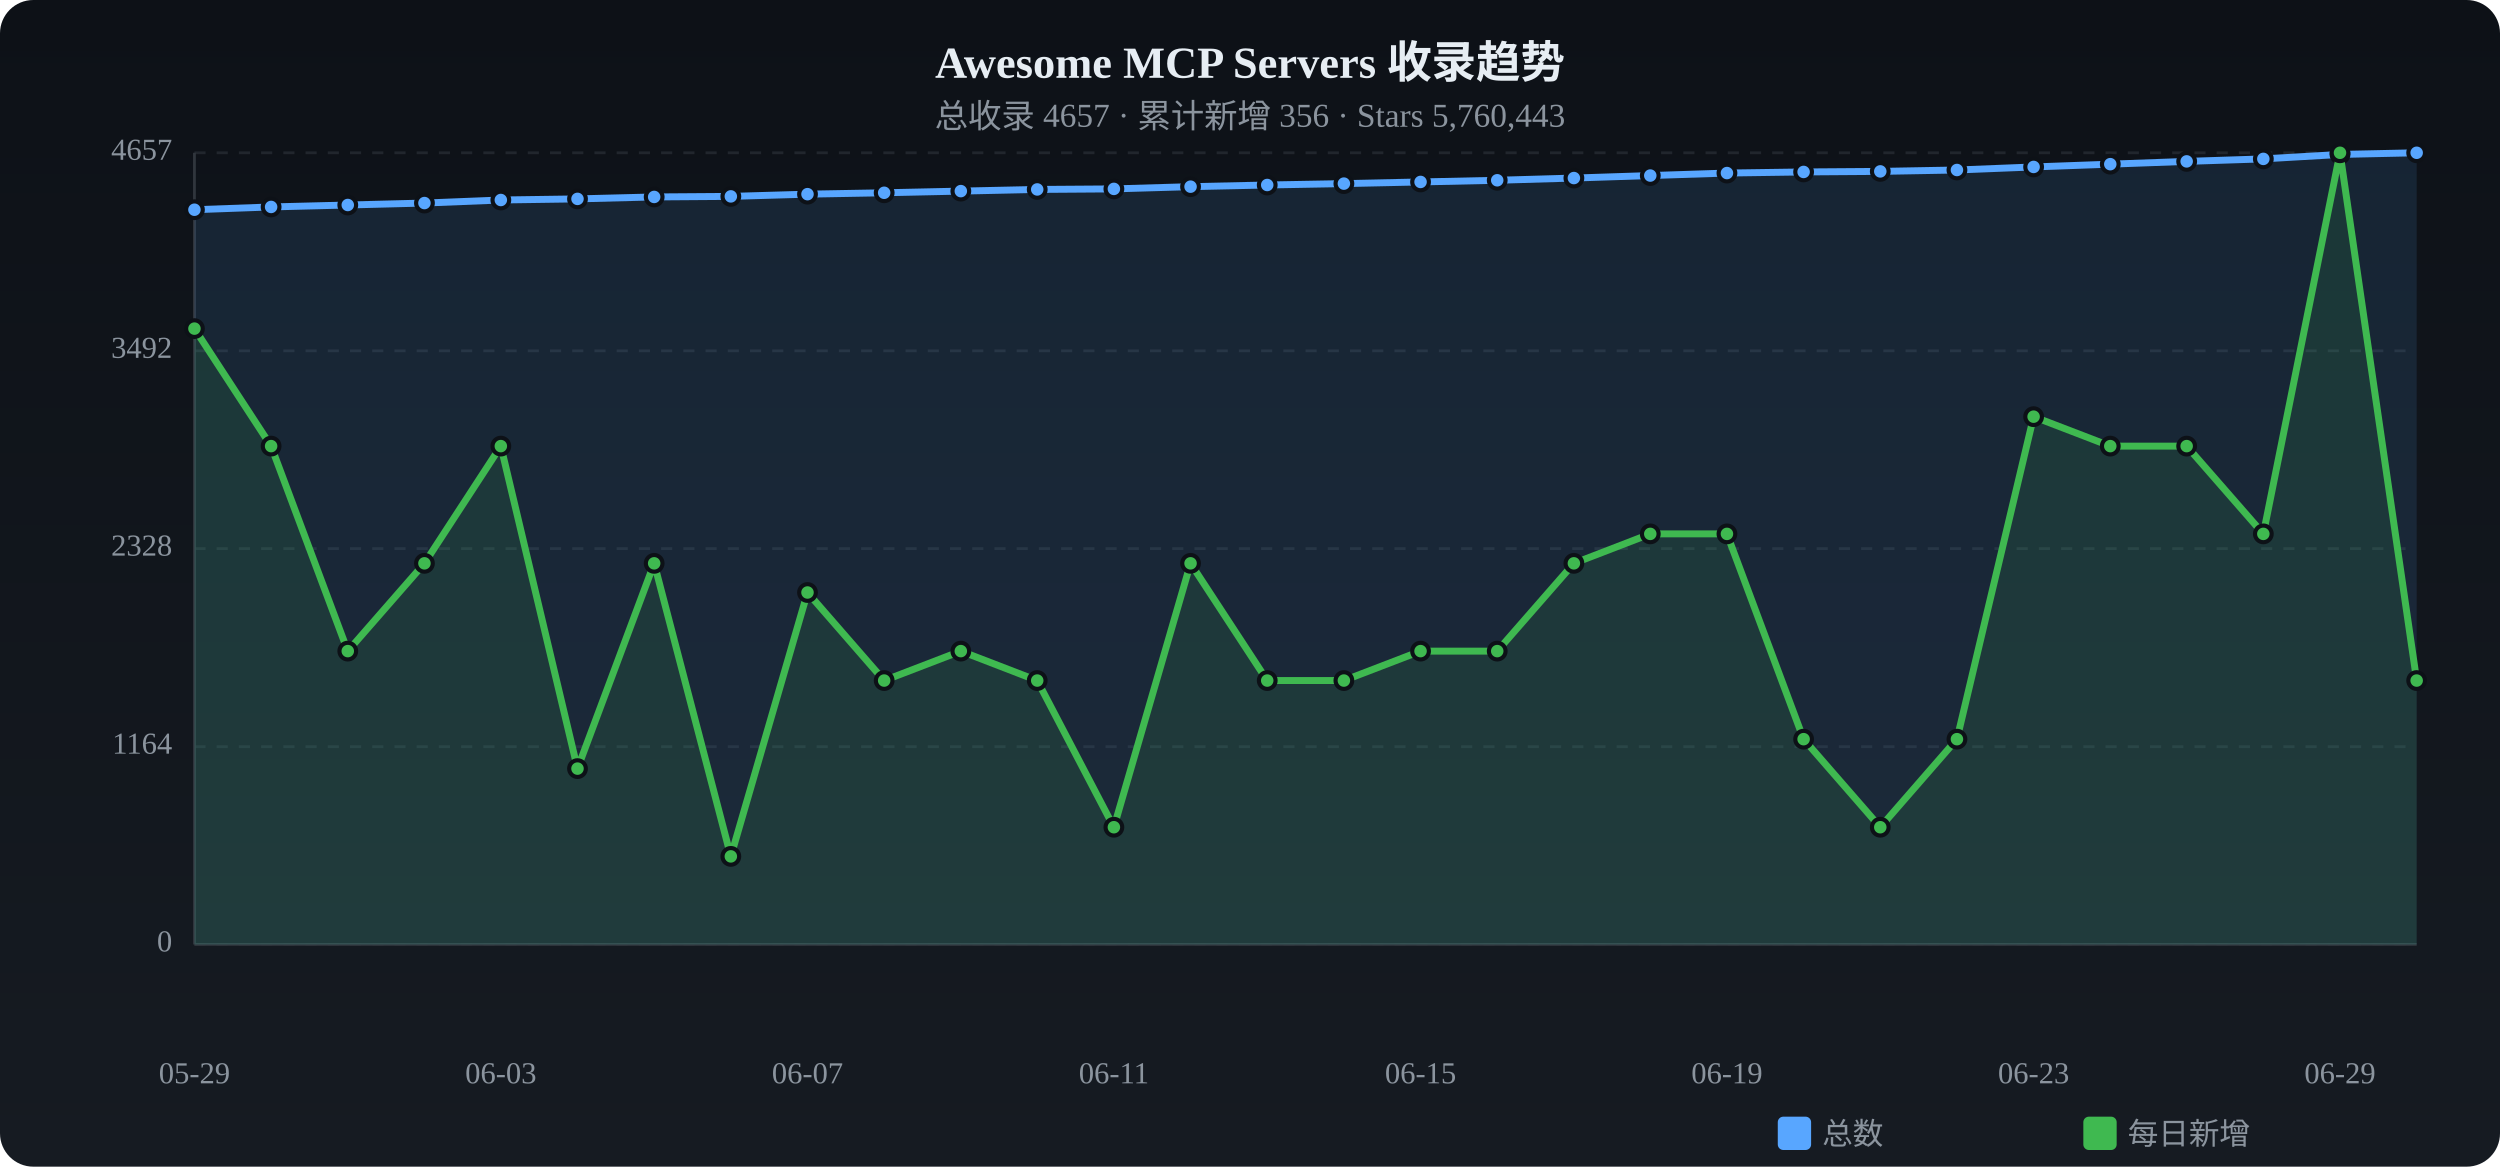
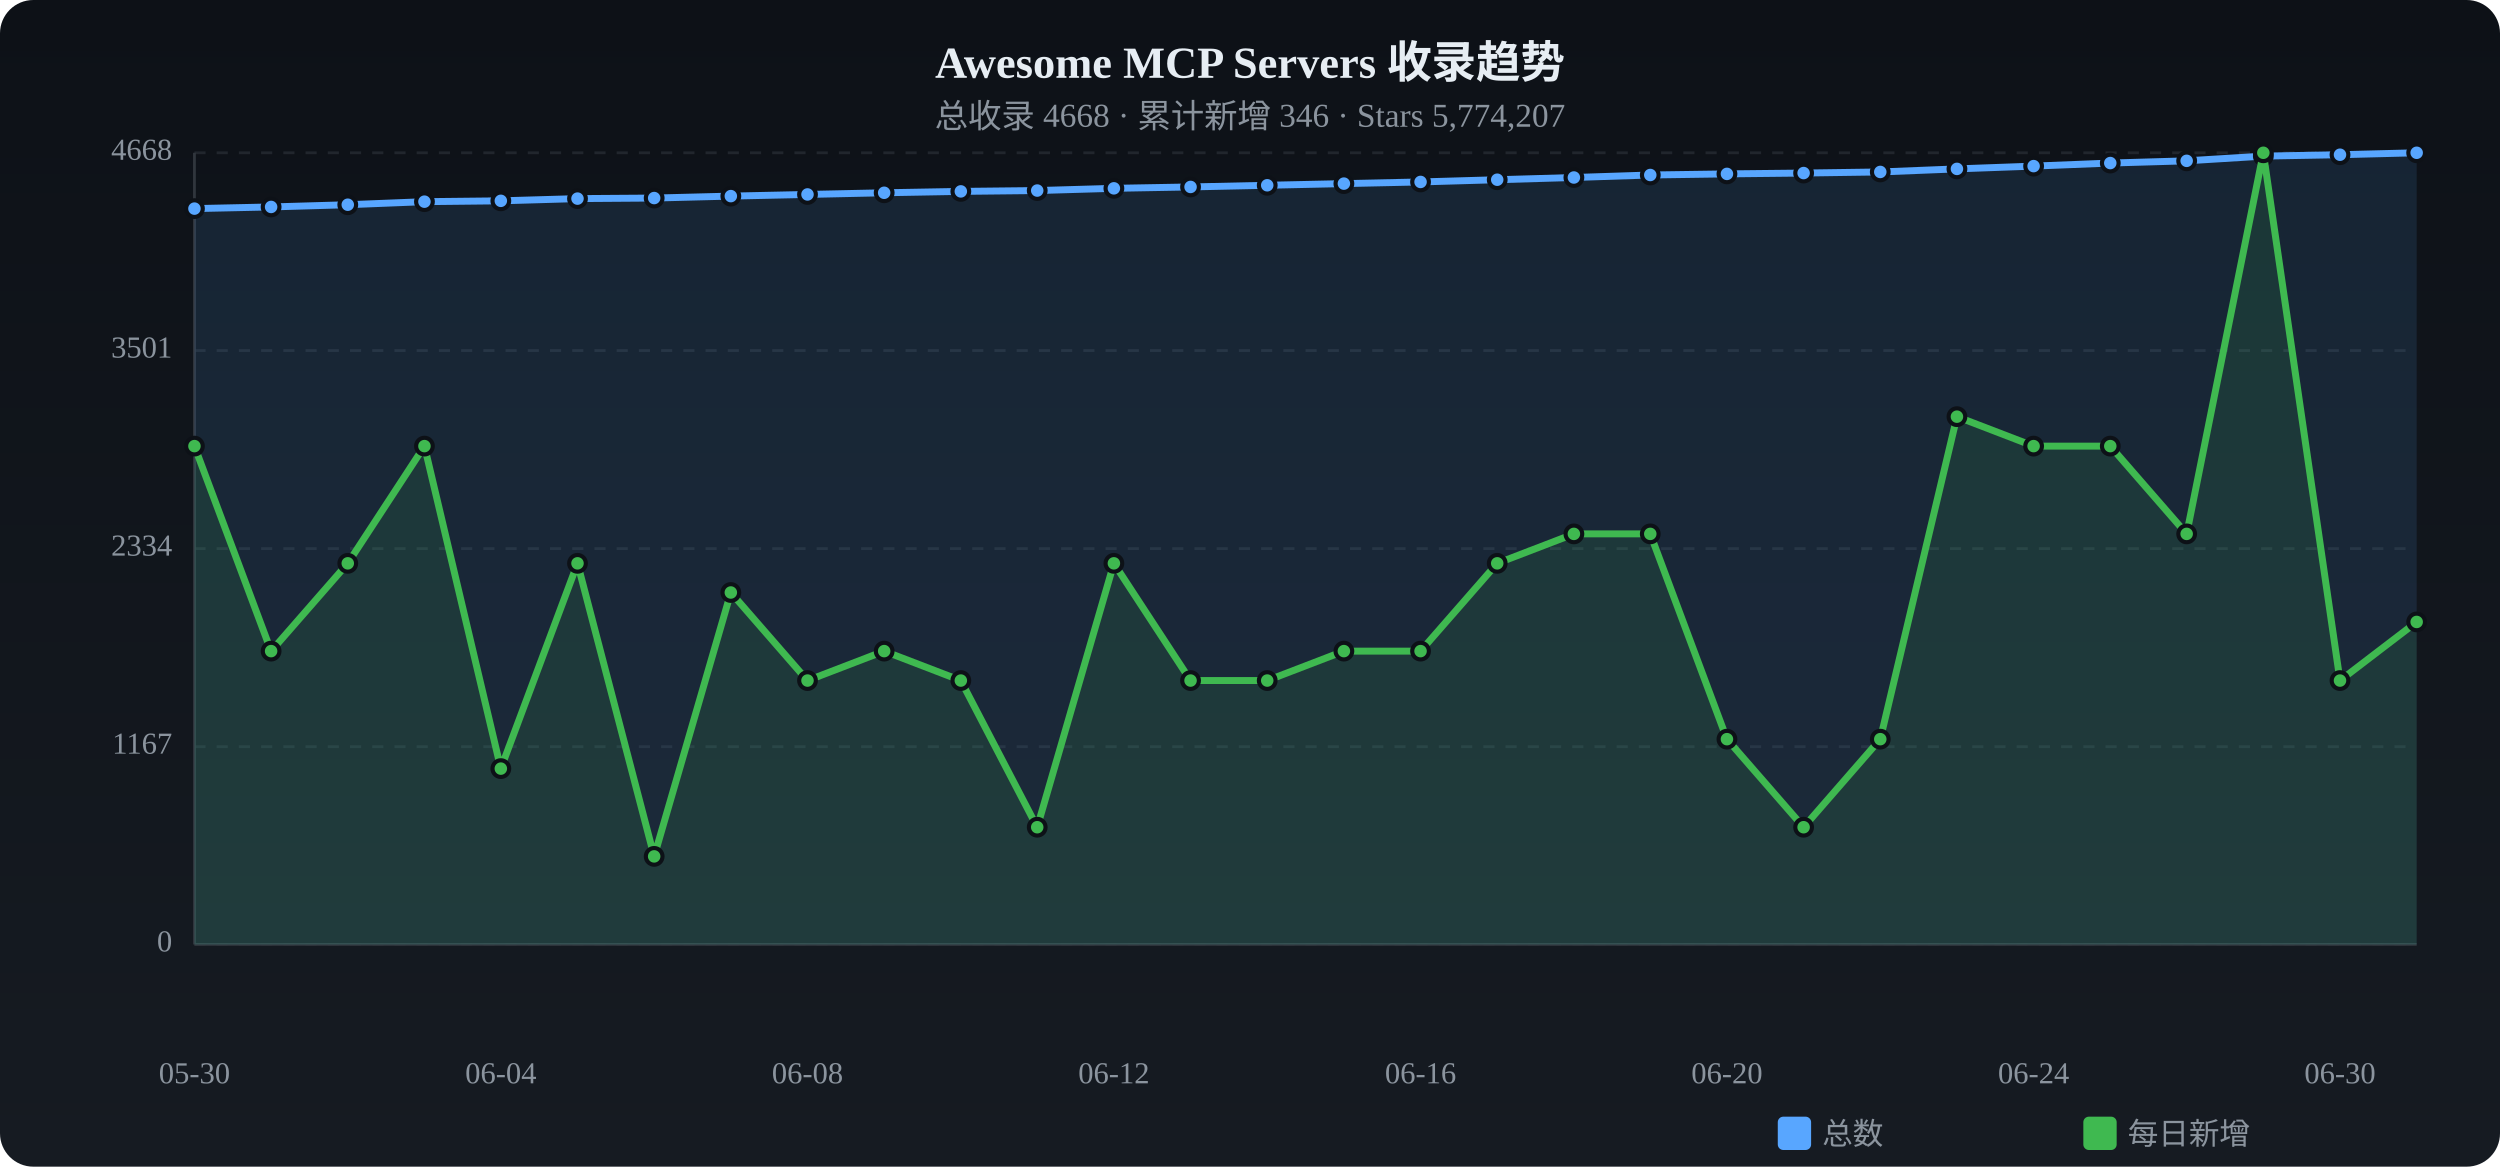
<svg xmlns="http://www.w3.org/2000/svg" viewBox="0 0 900 420" width="900" height="420">
  <defs>
    <linearGradient id="tbg" x1="0%" y1="0%" x2="0%" y2="100%">
      <stop offset="0%" stop-color="#0d1117" />
      <stop offset="100%" stop-color="#161b22" />
    </linearGradient>
  </defs>
  <rect width="900" height="420" rx="12" fill="url(#tbg)" />
  <text x="450.0" y="28" text-anchor="middle" fill="#e6edf3" font-size="16" font-weight="bold">Awesome MCP Servers 收录趋势</text>
-   <text x="450.0" y="46" text-anchor="middle" fill="#8b949e" font-size="12">总收录 4657 · 累计新增 356 · Stars 5,760,443</text>
+   <text x="450.0" y="46" text-anchor="middle" fill="#8b949e" font-size="12">总收录 4668 · 累计新增 346 · Stars 5,774,207</text>
  <text x="62" y="340.0" text-anchor="end" fill="#8b949e" font-size="11" dominant-baseline="middle">0</text>
  <line x1="70" y1="340.0" x2="870" y2="340.0" stroke="#21262d" stroke-dasharray="4 4" />
-   <text x="62" y="268.8" text-anchor="end" fill="#8b949e" font-size="11" dominant-baseline="middle">1164</text>
+   <text x="62" y="268.8" text-anchor="end" fill="#8b949e" font-size="11" dominant-baseline="middle">1167</text>
  <line x1="70" y1="268.8" x2="870" y2="268.8" stroke="#21262d" stroke-dasharray="4 4" />
-   <text x="62" y="197.5" text-anchor="end" fill="#8b949e" font-size="11" dominant-baseline="middle">2328</text>
+   <text x="62" y="197.5" text-anchor="end" fill="#8b949e" font-size="11" dominant-baseline="middle">2334</text>
  <line x1="70" y1="197.5" x2="870" y2="197.5" stroke="#21262d" stroke-dasharray="4 4" />
-   <text x="62" y="126.3" text-anchor="end" fill="#8b949e" font-size="11" dominant-baseline="middle">3492</text>
-   <line x1="70" y1="126.3" x2="870" y2="126.3" stroke="#21262d" stroke-dasharray="4 4" />
-   <text x="62" y="55.0" text-anchor="end" fill="#8b949e" font-size="11" dominant-baseline="middle">4657</text>
+   <text x="62" y="126.2" text-anchor="end" fill="#8b949e" font-size="11" dominant-baseline="middle">3501</text>
+   <line x1="70" y1="126.2" x2="870" y2="126.2" stroke="#21262d" stroke-dasharray="4 4" />
+   <text x="62" y="55.0" text-anchor="end" fill="#8b949e" font-size="11" dominant-baseline="middle">4668</text>
  <line x1="70" y1="55.0" x2="870" y2="55.0" stroke="#21262d" stroke-dasharray="4 4" />
  <line x1="70" y1="55" x2="70" y2="340" stroke="#30363d" />
  <line x1="70" y1="340" x2="870" y2="340" stroke="#30363d" />
-   <path d="M70.0,75.5 L97.6,74.5 L125.2,73.8 L152.8,73.1 L180.3,72.0 L207.9,71.6 L235.5,70.9 L263.1,70.7 L290.7,69.9 L318.3,69.4 L345.9,68.8 L373.4,68.2 L401.0,68.0 L428.6,67.2 L456.2,66.6 L483.8,66.1 L511.4,65.5 L539.0,64.9 L566.6,64.1 L594.1,63.2 L621.7,62.3 L649.3,61.9 L676.9,61.7 L704.5,61.2 L732.1,60.1 L759.7,59.1 L787.2,58.1 L814.8,57.2 L842.4,55.6 L870.0,55.0 L870.0,340 L70.0,340 Z" fill="#58a6ff" opacity="0.12" />
-   <polyline points="70.0,75.5 97.6,74.5 125.2,73.8 152.8,73.1 180.3,72.0 207.9,71.6 235.5,70.9 263.1,70.7 290.7,69.9 318.3,69.4 345.9,68.8 373.4,68.2 401.0,68.0 428.6,67.2 456.2,66.6 483.8,66.1 511.4,65.5 539.0,64.9 566.6,64.1 594.1,63.2 621.7,62.3 649.3,61.9 676.9,61.7 704.5,61.2 732.1,60.1 759.7,59.1 787.2,58.1 814.8,57.2 842.4,55.6 870.0,55.0" fill="none" stroke="#58a6ff" stroke-width="2.5" stroke-linecap="round" stroke-linejoin="round" />
-   <circle cx="70.0" cy="75.5" r="3" fill="#58a6ff" stroke="#0d1117" stroke-width="1.5" />
+   <path d="M70.0,75.1 L97.6,74.5 L125.2,73.7 L152.8,72.6 L180.3,72.3 L207.9,71.5 L235.5,71.3 L263.1,70.6 L290.7,70.0 L318.3,69.4 L345.9,68.9 L373.4,68.6 L401.0,67.8 L428.6,67.3 L456.2,66.7 L483.8,66.1 L511.4,65.5 L539.0,64.7 L566.6,63.9 L594.1,63.0 L621.7,62.6 L649.3,62.3 L676.9,61.9 L704.5,60.8 L732.1,59.8 L759.7,58.7 L787.2,57.9 L814.8,56.2 L842.4,55.7 L870.0,55.0 L870.0,340 L70.0,340 Z" fill="#58a6ff" opacity="0.12" />
+   <polyline points="70.0,75.1 97.6,74.5 125.2,73.7 152.8,72.6 180.3,72.3 207.9,71.5 235.5,71.3 263.1,70.6 290.7,70.0 318.3,69.4 345.9,68.9 373.4,68.6 401.0,67.8 428.6,67.3 456.2,66.7 483.8,66.1 511.4,65.5 539.0,64.7 566.6,63.9 594.1,63.0 621.7,62.6 649.3,62.3 676.9,61.9 704.5,60.8 732.1,59.8 759.7,58.7 787.2,57.9 814.8,56.2 842.4,55.7 870.0,55.0" fill="none" stroke="#58a6ff" stroke-width="2.5" stroke-linecap="round" stroke-linejoin="round" />
+   <circle cx="70.0" cy="75.1" r="3" fill="#58a6ff" stroke="#0d1117" stroke-width="1.5" />
  <circle cx="97.6" cy="74.5" r="3" fill="#58a6ff" stroke="#0d1117" stroke-width="1.5" />
-   <circle cx="125.2" cy="73.8" r="3" fill="#58a6ff" stroke="#0d1117" stroke-width="1.5" />
-   <circle cx="152.8" cy="73.1" r="3" fill="#58a6ff" stroke="#0d1117" stroke-width="1.5" />
-   <circle cx="180.3" cy="72.0" r="3" fill="#58a6ff" stroke="#0d1117" stroke-width="1.5" />
-   <circle cx="207.9" cy="71.6" r="3" fill="#58a6ff" stroke="#0d1117" stroke-width="1.5" />
-   <circle cx="235.5" cy="70.9" r="3" fill="#58a6ff" stroke="#0d1117" stroke-width="1.5" />
-   <circle cx="263.1" cy="70.7" r="3" fill="#58a6ff" stroke="#0d1117" stroke-width="1.5" />
-   <circle cx="290.7" cy="69.9" r="3" fill="#58a6ff" stroke="#0d1117" stroke-width="1.5" />
+   <circle cx="125.2" cy="73.7" r="3" fill="#58a6ff" stroke="#0d1117" stroke-width="1.5" />
+   <circle cx="152.8" cy="72.6" r="3" fill="#58a6ff" stroke="#0d1117" stroke-width="1.5" />
+   <circle cx="180.3" cy="72.3" r="3" fill="#58a6ff" stroke="#0d1117" stroke-width="1.5" />
+   <circle cx="207.9" cy="71.5" r="3" fill="#58a6ff" stroke="#0d1117" stroke-width="1.5" />
+   <circle cx="235.5" cy="71.3" r="3" fill="#58a6ff" stroke="#0d1117" stroke-width="1.5" />
+   <circle cx="263.1" cy="70.6" r="3" fill="#58a6ff" stroke="#0d1117" stroke-width="1.5" />
+   <circle cx="290.7" cy="70.0" r="3" fill="#58a6ff" stroke="#0d1117" stroke-width="1.5" />
  <circle cx="318.3" cy="69.4" r="3" fill="#58a6ff" stroke="#0d1117" stroke-width="1.5" />
-   <circle cx="345.9" cy="68.8" r="3" fill="#58a6ff" stroke="#0d1117" stroke-width="1.5" />
-   <circle cx="373.4" cy="68.2" r="3" fill="#58a6ff" stroke="#0d1117" stroke-width="1.5" />
-   <circle cx="401.0" cy="68.0" r="3" fill="#58a6ff" stroke="#0d1117" stroke-width="1.5" />
-   <circle cx="428.6" cy="67.2" r="3" fill="#58a6ff" stroke="#0d1117" stroke-width="1.5" />
-   <circle cx="456.2" cy="66.6" r="3" fill="#58a6ff" stroke="#0d1117" stroke-width="1.5" />
+   <circle cx="345.9" cy="68.9" r="3" fill="#58a6ff" stroke="#0d1117" stroke-width="1.5" />
+   <circle cx="373.4" cy="68.6" r="3" fill="#58a6ff" stroke="#0d1117" stroke-width="1.5" />
+   <circle cx="401.0" cy="67.8" r="3" fill="#58a6ff" stroke="#0d1117" stroke-width="1.5" />
+   <circle cx="428.6" cy="67.3" r="3" fill="#58a6ff" stroke="#0d1117" stroke-width="1.5" />
+   <circle cx="456.2" cy="66.7" r="3" fill="#58a6ff" stroke="#0d1117" stroke-width="1.5" />
  <circle cx="483.8" cy="66.1" r="3" fill="#58a6ff" stroke="#0d1117" stroke-width="1.5" />
  <circle cx="511.4" cy="65.5" r="3" fill="#58a6ff" stroke="#0d1117" stroke-width="1.5" />
-   <circle cx="539.0" cy="64.9" r="3" fill="#58a6ff" stroke="#0d1117" stroke-width="1.5" />
-   <circle cx="566.6" cy="64.1" r="3" fill="#58a6ff" stroke="#0d1117" stroke-width="1.5" />
-   <circle cx="594.1" cy="63.2" r="3" fill="#58a6ff" stroke="#0d1117" stroke-width="1.5" />
-   <circle cx="621.7" cy="62.3" r="3" fill="#58a6ff" stroke="#0d1117" stroke-width="1.5" />
-   <circle cx="649.3" cy="61.9" r="3" fill="#58a6ff" stroke="#0d1117" stroke-width="1.5" />
-   <circle cx="676.9" cy="61.7" r="3" fill="#58a6ff" stroke="#0d1117" stroke-width="1.5" />
-   <circle cx="704.5" cy="61.2" r="3" fill="#58a6ff" stroke="#0d1117" stroke-width="1.5" />
-   <circle cx="732.1" cy="60.1" r="3" fill="#58a6ff" stroke="#0d1117" stroke-width="1.5" />
-   <circle cx="759.7" cy="59.1" r="3" fill="#58a6ff" stroke="#0d1117" stroke-width="1.5" />
-   <circle cx="787.2" cy="58.1" r="3" fill="#58a6ff" stroke="#0d1117" stroke-width="1.5" />
-   <circle cx="814.8" cy="57.2" r="3" fill="#58a6ff" stroke="#0d1117" stroke-width="1.5" />
-   <circle cx="842.4" cy="55.6" r="3" fill="#58a6ff" stroke="#0d1117" stroke-width="1.5" />
+   <circle cx="539.0" cy="64.7" r="3" fill="#58a6ff" stroke="#0d1117" stroke-width="1.5" />
+   <circle cx="566.6" cy="63.9" r="3" fill="#58a6ff" stroke="#0d1117" stroke-width="1.5" />
+   <circle cx="594.1" cy="63.0" r="3" fill="#58a6ff" stroke="#0d1117" stroke-width="1.5" />
+   <circle cx="621.7" cy="62.6" r="3" fill="#58a6ff" stroke="#0d1117" stroke-width="1.5" />
+   <circle cx="649.3" cy="62.3" r="3" fill="#58a6ff" stroke="#0d1117" stroke-width="1.5" />
+   <circle cx="676.9" cy="61.9" r="3" fill="#58a6ff" stroke="#0d1117" stroke-width="1.5" />
+   <circle cx="704.5" cy="60.8" r="3" fill="#58a6ff" stroke="#0d1117" stroke-width="1.5" />
+   <circle cx="732.1" cy="59.8" r="3" fill="#58a6ff" stroke="#0d1117" stroke-width="1.5" />
+   <circle cx="759.7" cy="58.7" r="3" fill="#58a6ff" stroke="#0d1117" stroke-width="1.5" />
+   <circle cx="787.2" cy="57.9" r="3" fill="#58a6ff" stroke="#0d1117" stroke-width="1.5" />
+   <circle cx="814.8" cy="56.2" r="3" fill="#58a6ff" stroke="#0d1117" stroke-width="1.5" />
+   <circle cx="842.4" cy="55.7" r="3" fill="#58a6ff" stroke="#0d1117" stroke-width="1.5" />
  <circle cx="870.0" cy="55.0" r="3" fill="#58a6ff" stroke="#0d1117" stroke-width="1.5" />
-   <path d="M70.0,118.3 L97.6,160.6 L125.2,234.4 L152.8,202.8 L180.3,160.6 L207.9,276.7 L235.5,202.8 L263.1,308.3 L290.7,213.3 L318.3,245.0 L345.9,234.4 L373.4,245.0 L401.0,297.8 L428.6,202.8 L456.2,245.0 L483.8,245.0 L511.4,234.4 L539.0,234.4 L566.6,202.8 L594.1,192.2 L621.7,192.2 L649.3,266.1 L676.9,297.8 L704.5,266.1 L732.1,150.0 L759.7,160.6 L787.2,160.6 L814.8,192.2 L842.4,55.0 L870.0,245.0 L870.0,340 L70.0,340 Z" fill="#3fb950" opacity="0.12" />
-   <polyline points="70.0,118.3 97.6,160.6 125.2,234.4 152.8,202.8 180.3,160.6 207.9,276.7 235.5,202.8 263.1,308.3 290.7,213.3 318.3,245.0 345.9,234.4 373.4,245.0 401.0,297.8 428.6,202.8 456.2,245.0 483.8,245.0 511.4,234.4 539.0,234.4 566.6,202.8 594.1,192.2 621.7,192.2 649.3,266.1 676.9,297.8 704.5,266.1 732.1,150.0 759.7,160.6 787.2,160.6 814.8,192.2 842.4,55.0 870.0,245.0" fill="none" stroke="#3fb950" stroke-width="2.5" stroke-linecap="round" stroke-linejoin="round" />
-   <circle cx="70.0" cy="118.3" r="3" fill="#3fb950" stroke="#0d1117" stroke-width="1.5" />
-   <circle cx="97.6" cy="160.6" r="3" fill="#3fb950" stroke="#0d1117" stroke-width="1.5" />
-   <circle cx="125.2" cy="234.4" r="3" fill="#3fb950" stroke="#0d1117" stroke-width="1.5" />
-   <circle cx="152.8" cy="202.8" r="3" fill="#3fb950" stroke="#0d1117" stroke-width="1.5" />
-   <circle cx="180.3" cy="160.6" r="3" fill="#3fb950" stroke="#0d1117" stroke-width="1.5" />
-   <circle cx="207.9" cy="276.7" r="3" fill="#3fb950" stroke="#0d1117" stroke-width="1.5" />
-   <circle cx="235.5" cy="202.8" r="3" fill="#3fb950" stroke="#0d1117" stroke-width="1.5" />
-   <circle cx="263.1" cy="308.3" r="3" fill="#3fb950" stroke="#0d1117" stroke-width="1.5" />
-   <circle cx="290.7" cy="213.3" r="3" fill="#3fb950" stroke="#0d1117" stroke-width="1.5" />
-   <circle cx="318.3" cy="245.0" r="3" fill="#3fb950" stroke="#0d1117" stroke-width="1.5" />
-   <circle cx="345.9" cy="234.4" r="3" fill="#3fb950" stroke="#0d1117" stroke-width="1.5" />
-   <circle cx="373.4" cy="245.0" r="3" fill="#3fb950" stroke="#0d1117" stroke-width="1.5" />
-   <circle cx="401.0" cy="297.8" r="3" fill="#3fb950" stroke="#0d1117" stroke-width="1.5" />
-   <circle cx="428.6" cy="202.8" r="3" fill="#3fb950" stroke="#0d1117" stroke-width="1.5" />
+   <path d="M70.0,160.6 L97.6,234.4 L125.2,202.8 L152.8,160.6 L180.3,276.7 L207.9,202.8 L235.5,308.3 L263.1,213.3 L290.7,245.0 L318.3,234.4 L345.9,245.0 L373.4,297.8 L401.0,202.8 L428.6,245.0 L456.2,245.0 L483.8,234.4 L511.4,234.4 L539.0,202.8 L566.6,192.2 L594.1,192.2 L621.7,266.1 L649.3,297.8 L676.9,266.1 L704.5,150.0 L732.1,160.6 L759.7,160.6 L787.2,192.2 L814.8,55.0 L842.4,245.0 L870.0,223.9 L870.0,340 L70.0,340 Z" fill="#3fb950" opacity="0.12" />
+   <polyline points="70.0,160.6 97.6,234.4 125.2,202.8 152.8,160.6 180.3,276.7 207.9,202.8 235.5,308.3 263.1,213.3 290.7,245.0 318.3,234.4 345.9,245.0 373.4,297.8 401.0,202.8 428.6,245.0 456.2,245.0 483.8,234.4 511.4,234.4 539.0,202.8 566.6,192.2 594.1,192.2 621.7,266.1 649.3,297.8 676.9,266.1 704.5,150.0 732.1,160.6 759.7,160.6 787.2,192.2 814.8,55.0 842.4,245.0 870.0,223.9" fill="none" stroke="#3fb950" stroke-width="2.5" stroke-linecap="round" stroke-linejoin="round" />
+   <circle cx="70.0" cy="160.6" r="3" fill="#3fb950" stroke="#0d1117" stroke-width="1.5" />
+   <circle cx="97.6" cy="234.4" r="3" fill="#3fb950" stroke="#0d1117" stroke-width="1.5" />
+   <circle cx="125.2" cy="202.8" r="3" fill="#3fb950" stroke="#0d1117" stroke-width="1.5" />
+   <circle cx="152.8" cy="160.6" r="3" fill="#3fb950" stroke="#0d1117" stroke-width="1.5" />
+   <circle cx="180.3" cy="276.7" r="3" fill="#3fb950" stroke="#0d1117" stroke-width="1.5" />
+   <circle cx="207.9" cy="202.8" r="3" fill="#3fb950" stroke="#0d1117" stroke-width="1.5" />
+   <circle cx="235.5" cy="308.3" r="3" fill="#3fb950" stroke="#0d1117" stroke-width="1.5" />
+   <circle cx="263.1" cy="213.3" r="3" fill="#3fb950" stroke="#0d1117" stroke-width="1.5" />
+   <circle cx="290.7" cy="245.0" r="3" fill="#3fb950" stroke="#0d1117" stroke-width="1.5" />
+   <circle cx="318.3" cy="234.4" r="3" fill="#3fb950" stroke="#0d1117" stroke-width="1.5" />
+   <circle cx="345.9" cy="245.0" r="3" fill="#3fb950" stroke="#0d1117" stroke-width="1.5" />
+   <circle cx="373.4" cy="297.8" r="3" fill="#3fb950" stroke="#0d1117" stroke-width="1.5" />
+   <circle cx="401.0" cy="202.8" r="3" fill="#3fb950" stroke="#0d1117" stroke-width="1.5" />
+   <circle cx="428.6" cy="245.0" r="3" fill="#3fb950" stroke="#0d1117" stroke-width="1.5" />
  <circle cx="456.2" cy="245.0" r="3" fill="#3fb950" stroke="#0d1117" stroke-width="1.5" />
-   <circle cx="483.8" cy="245.0" r="3" fill="#3fb950" stroke="#0d1117" stroke-width="1.5" />
+   <circle cx="483.8" cy="234.4" r="3" fill="#3fb950" stroke="#0d1117" stroke-width="1.5" />
  <circle cx="511.4" cy="234.4" r="3" fill="#3fb950" stroke="#0d1117" stroke-width="1.5" />
-   <circle cx="539.0" cy="234.4" r="3" fill="#3fb950" stroke="#0d1117" stroke-width="1.5" />
-   <circle cx="566.6" cy="202.8" r="3" fill="#3fb950" stroke="#0d1117" stroke-width="1.5" />
+   <circle cx="539.0" cy="202.8" r="3" fill="#3fb950" stroke="#0d1117" stroke-width="1.5" />
+   <circle cx="566.6" cy="192.2" r="3" fill="#3fb950" stroke="#0d1117" stroke-width="1.5" />
  <circle cx="594.1" cy="192.2" r="3" fill="#3fb950" stroke="#0d1117" stroke-width="1.5" />
-   <circle cx="621.7" cy="192.2" r="3" fill="#3fb950" stroke="#0d1117" stroke-width="1.5" />
-   <circle cx="649.3" cy="266.1" r="3" fill="#3fb950" stroke="#0d1117" stroke-width="1.5" />
-   <circle cx="676.9" cy="297.8" r="3" fill="#3fb950" stroke="#0d1117" stroke-width="1.5" />
-   <circle cx="704.5" cy="266.1" r="3" fill="#3fb950" stroke="#0d1117" stroke-width="1.5" />
-   <circle cx="732.1" cy="150.0" r="3" fill="#3fb950" stroke="#0d1117" stroke-width="1.5" />
+   <circle cx="621.7" cy="266.1" r="3" fill="#3fb950" stroke="#0d1117" stroke-width="1.5" />
+   <circle cx="649.3" cy="297.8" r="3" fill="#3fb950" stroke="#0d1117" stroke-width="1.5" />
+   <circle cx="676.9" cy="266.1" r="3" fill="#3fb950" stroke="#0d1117" stroke-width="1.5" />
+   <circle cx="704.5" cy="150.0" r="3" fill="#3fb950" stroke="#0d1117" stroke-width="1.5" />
+   <circle cx="732.1" cy="160.6" r="3" fill="#3fb950" stroke="#0d1117" stroke-width="1.5" />
  <circle cx="759.7" cy="160.6" r="3" fill="#3fb950" stroke="#0d1117" stroke-width="1.5" />
-   <circle cx="787.2" cy="160.6" r="3" fill="#3fb950" stroke="#0d1117" stroke-width="1.5" />
-   <circle cx="814.8" cy="192.2" r="3" fill="#3fb950" stroke="#0d1117" stroke-width="1.5" />
-   <circle cx="842.4" cy="55.0" r="3" fill="#3fb950" stroke="#0d1117" stroke-width="1.5" />
-   <circle cx="870.0" cy="245.0" r="3" fill="#3fb950" stroke="#0d1117" stroke-width="1.5" />
-   <text x="70.0" y="390" text-anchor="middle" fill="#8b949e" font-size="11">05-29</text>
-   <text x="180.3" y="390" text-anchor="middle" fill="#8b949e" font-size="11">06-03</text>
-   <text x="290.7" y="390" text-anchor="middle" fill="#8b949e" font-size="11">06-07</text>
-   <text x="401.0" y="390" text-anchor="middle" fill="#8b949e" font-size="11">06-11</text>
-   <text x="511.4" y="390" text-anchor="middle" fill="#8b949e" font-size="11">06-15</text>
-   <text x="621.7" y="390" text-anchor="middle" fill="#8b949e" font-size="11">06-19</text>
-   <text x="732.1" y="390" text-anchor="middle" fill="#8b949e" font-size="11">06-23</text>
-   <text x="842.4" y="390" text-anchor="middle" fill="#8b949e" font-size="11">06-29</text>
+   <circle cx="787.2" cy="192.2" r="3" fill="#3fb950" stroke="#0d1117" stroke-width="1.5" />
+   <circle cx="814.8" cy="55.0" r="3" fill="#3fb950" stroke="#0d1117" stroke-width="1.5" />
+   <circle cx="842.4" cy="245.0" r="3" fill="#3fb950" stroke="#0d1117" stroke-width="1.5" />
+   <circle cx="870.0" cy="223.9" r="3" fill="#3fb950" stroke="#0d1117" stroke-width="1.5" />
+   <text x="70.0" y="390" text-anchor="middle" fill="#8b949e" font-size="11">05-30</text>
+   <text x="180.3" y="390" text-anchor="middle" fill="#8b949e" font-size="11">06-04</text>
+   <text x="290.7" y="390" text-anchor="middle" fill="#8b949e" font-size="11">06-08</text>
+   <text x="401.0" y="390" text-anchor="middle" fill="#8b949e" font-size="11">06-12</text>
+   <text x="511.4" y="390" text-anchor="middle" fill="#8b949e" font-size="11">06-16</text>
+   <text x="621.7" y="390" text-anchor="middle" fill="#8b949e" font-size="11">06-20</text>
+   <text x="732.1" y="390" text-anchor="middle" fill="#8b949e" font-size="11">06-24</text>
+   <text x="842.4" y="390" text-anchor="middle" fill="#8b949e" font-size="11">06-30</text>
  <rect x="640" y="402" width="12" height="12" rx="2" fill="#58a6ff" />
  <text x="656" y="412" fill="#8b949e" font-size="11">总数</text>
  <rect x="750" y="402" width="12" height="12" rx="2" fill="#3fb950" />
  <text x="766" y="412" fill="#8b949e" font-size="11">每日新增</text>
</svg>
